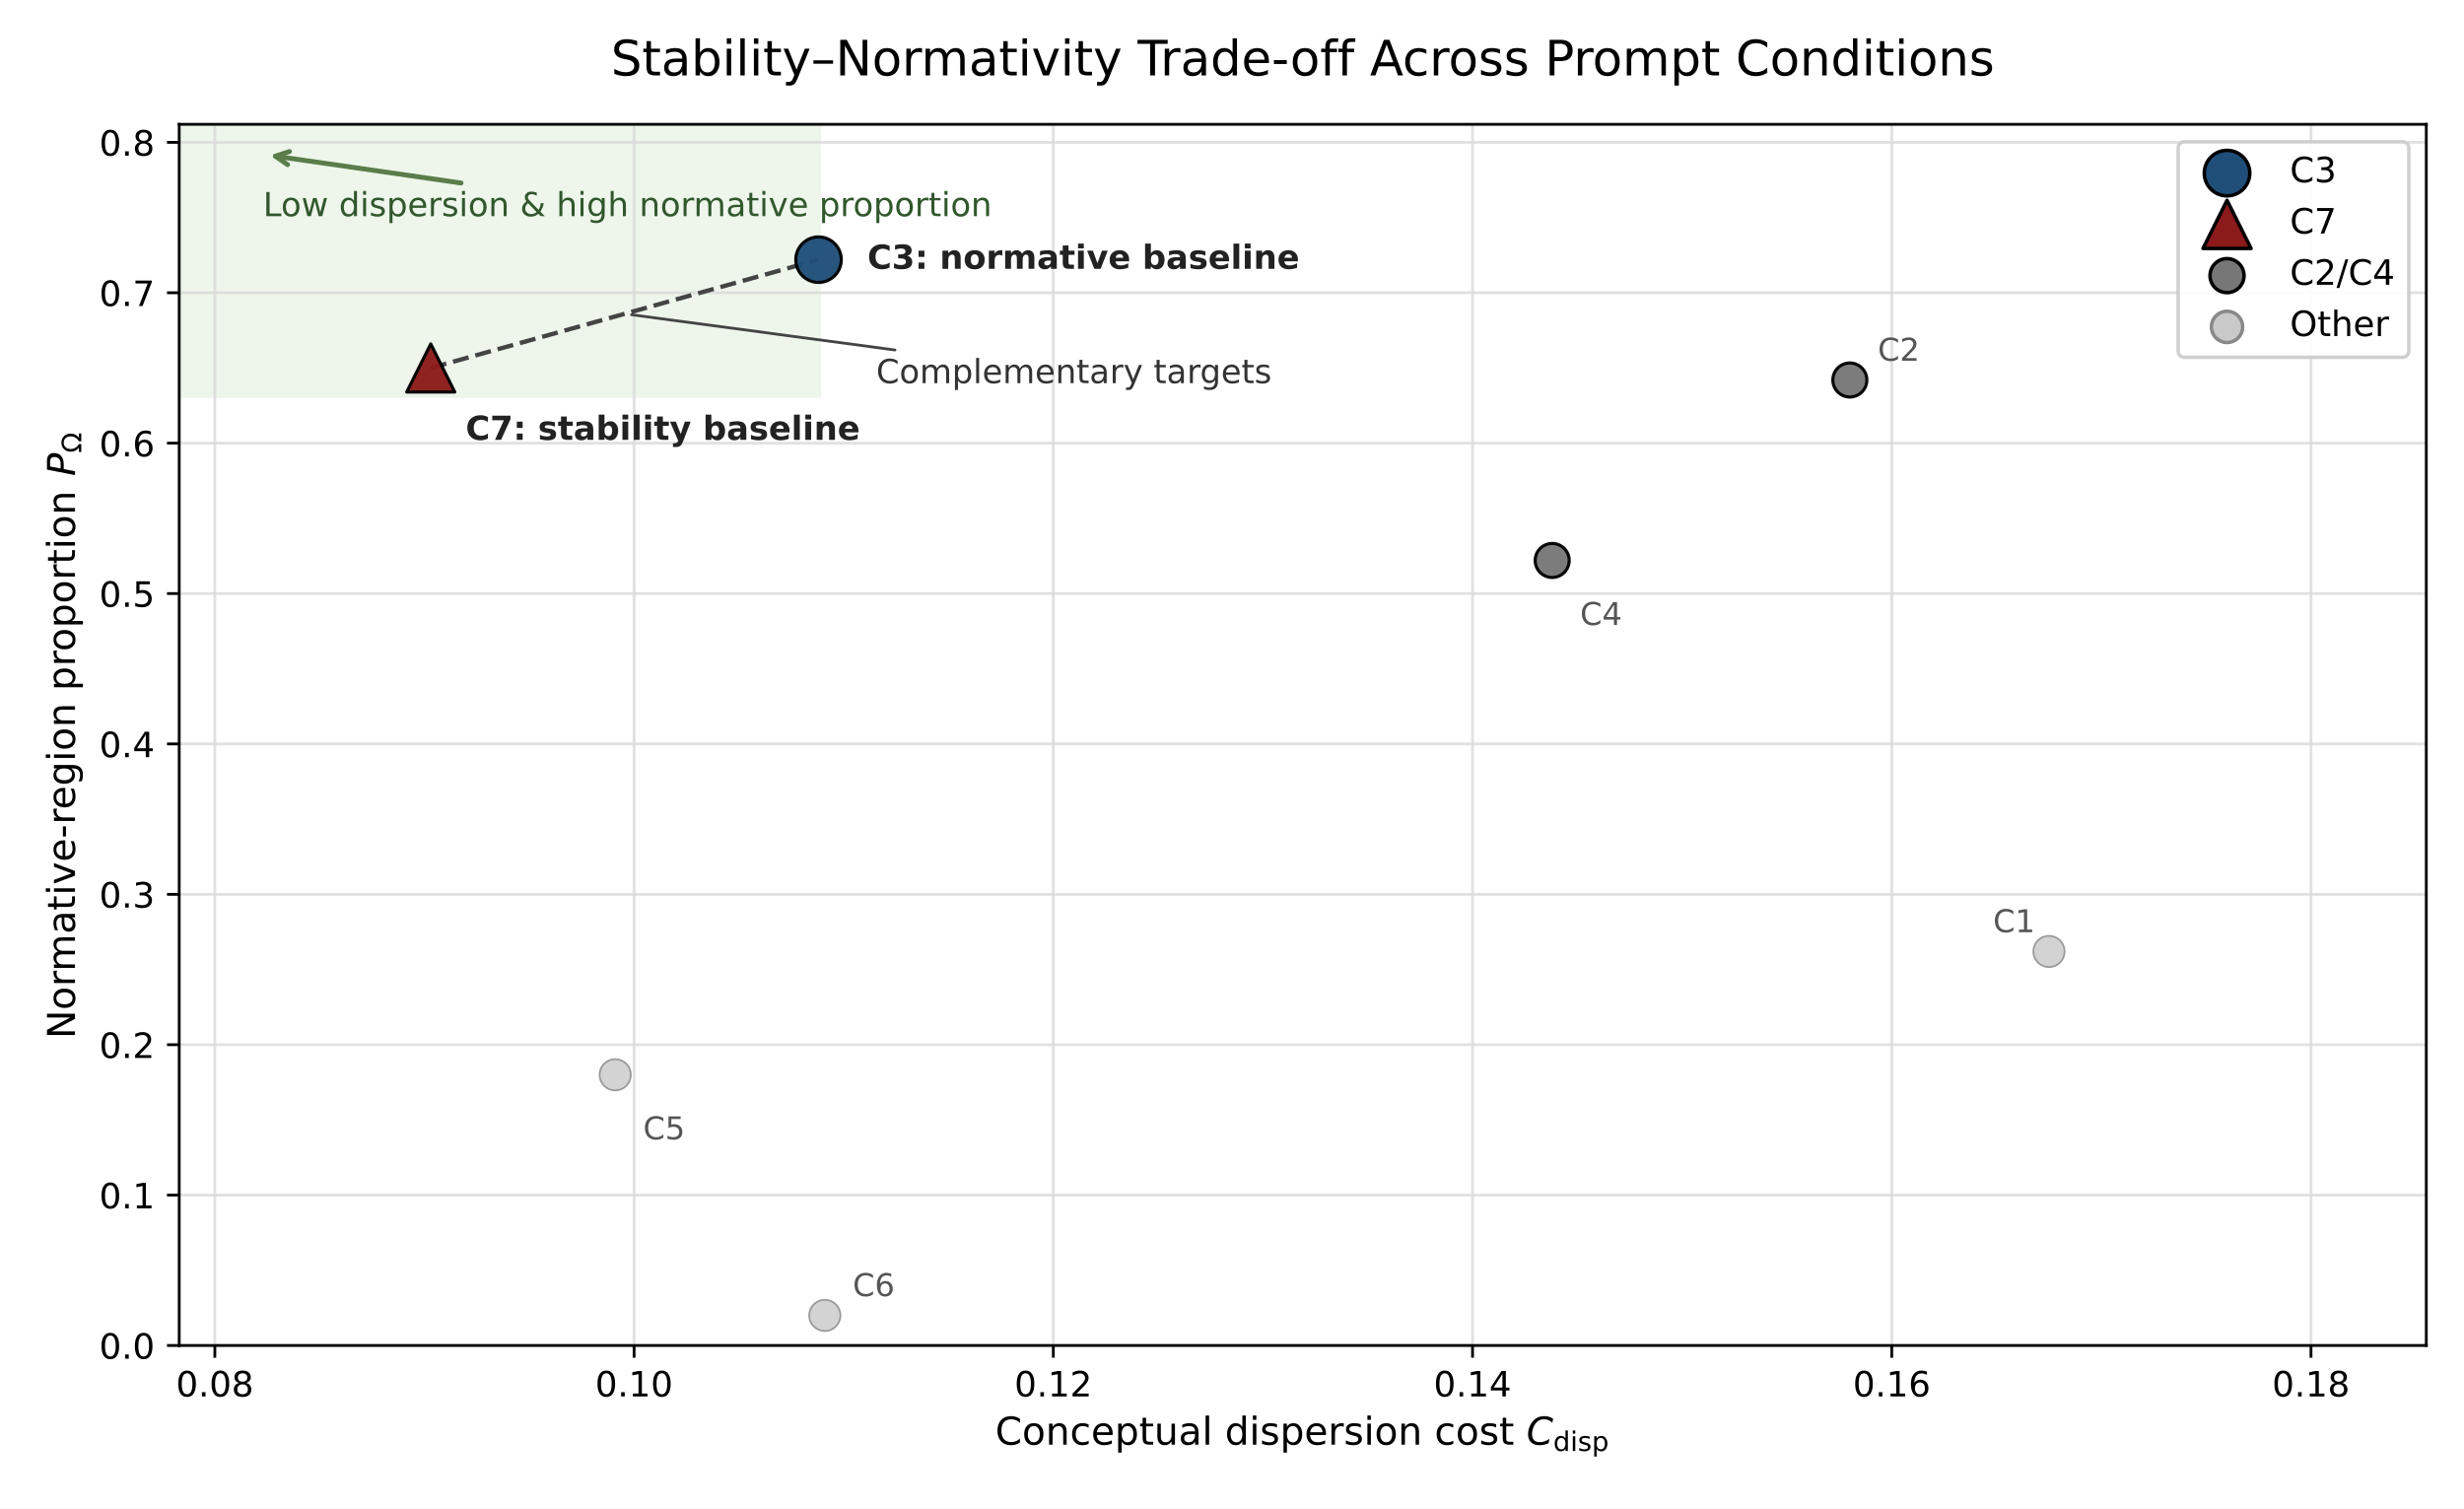
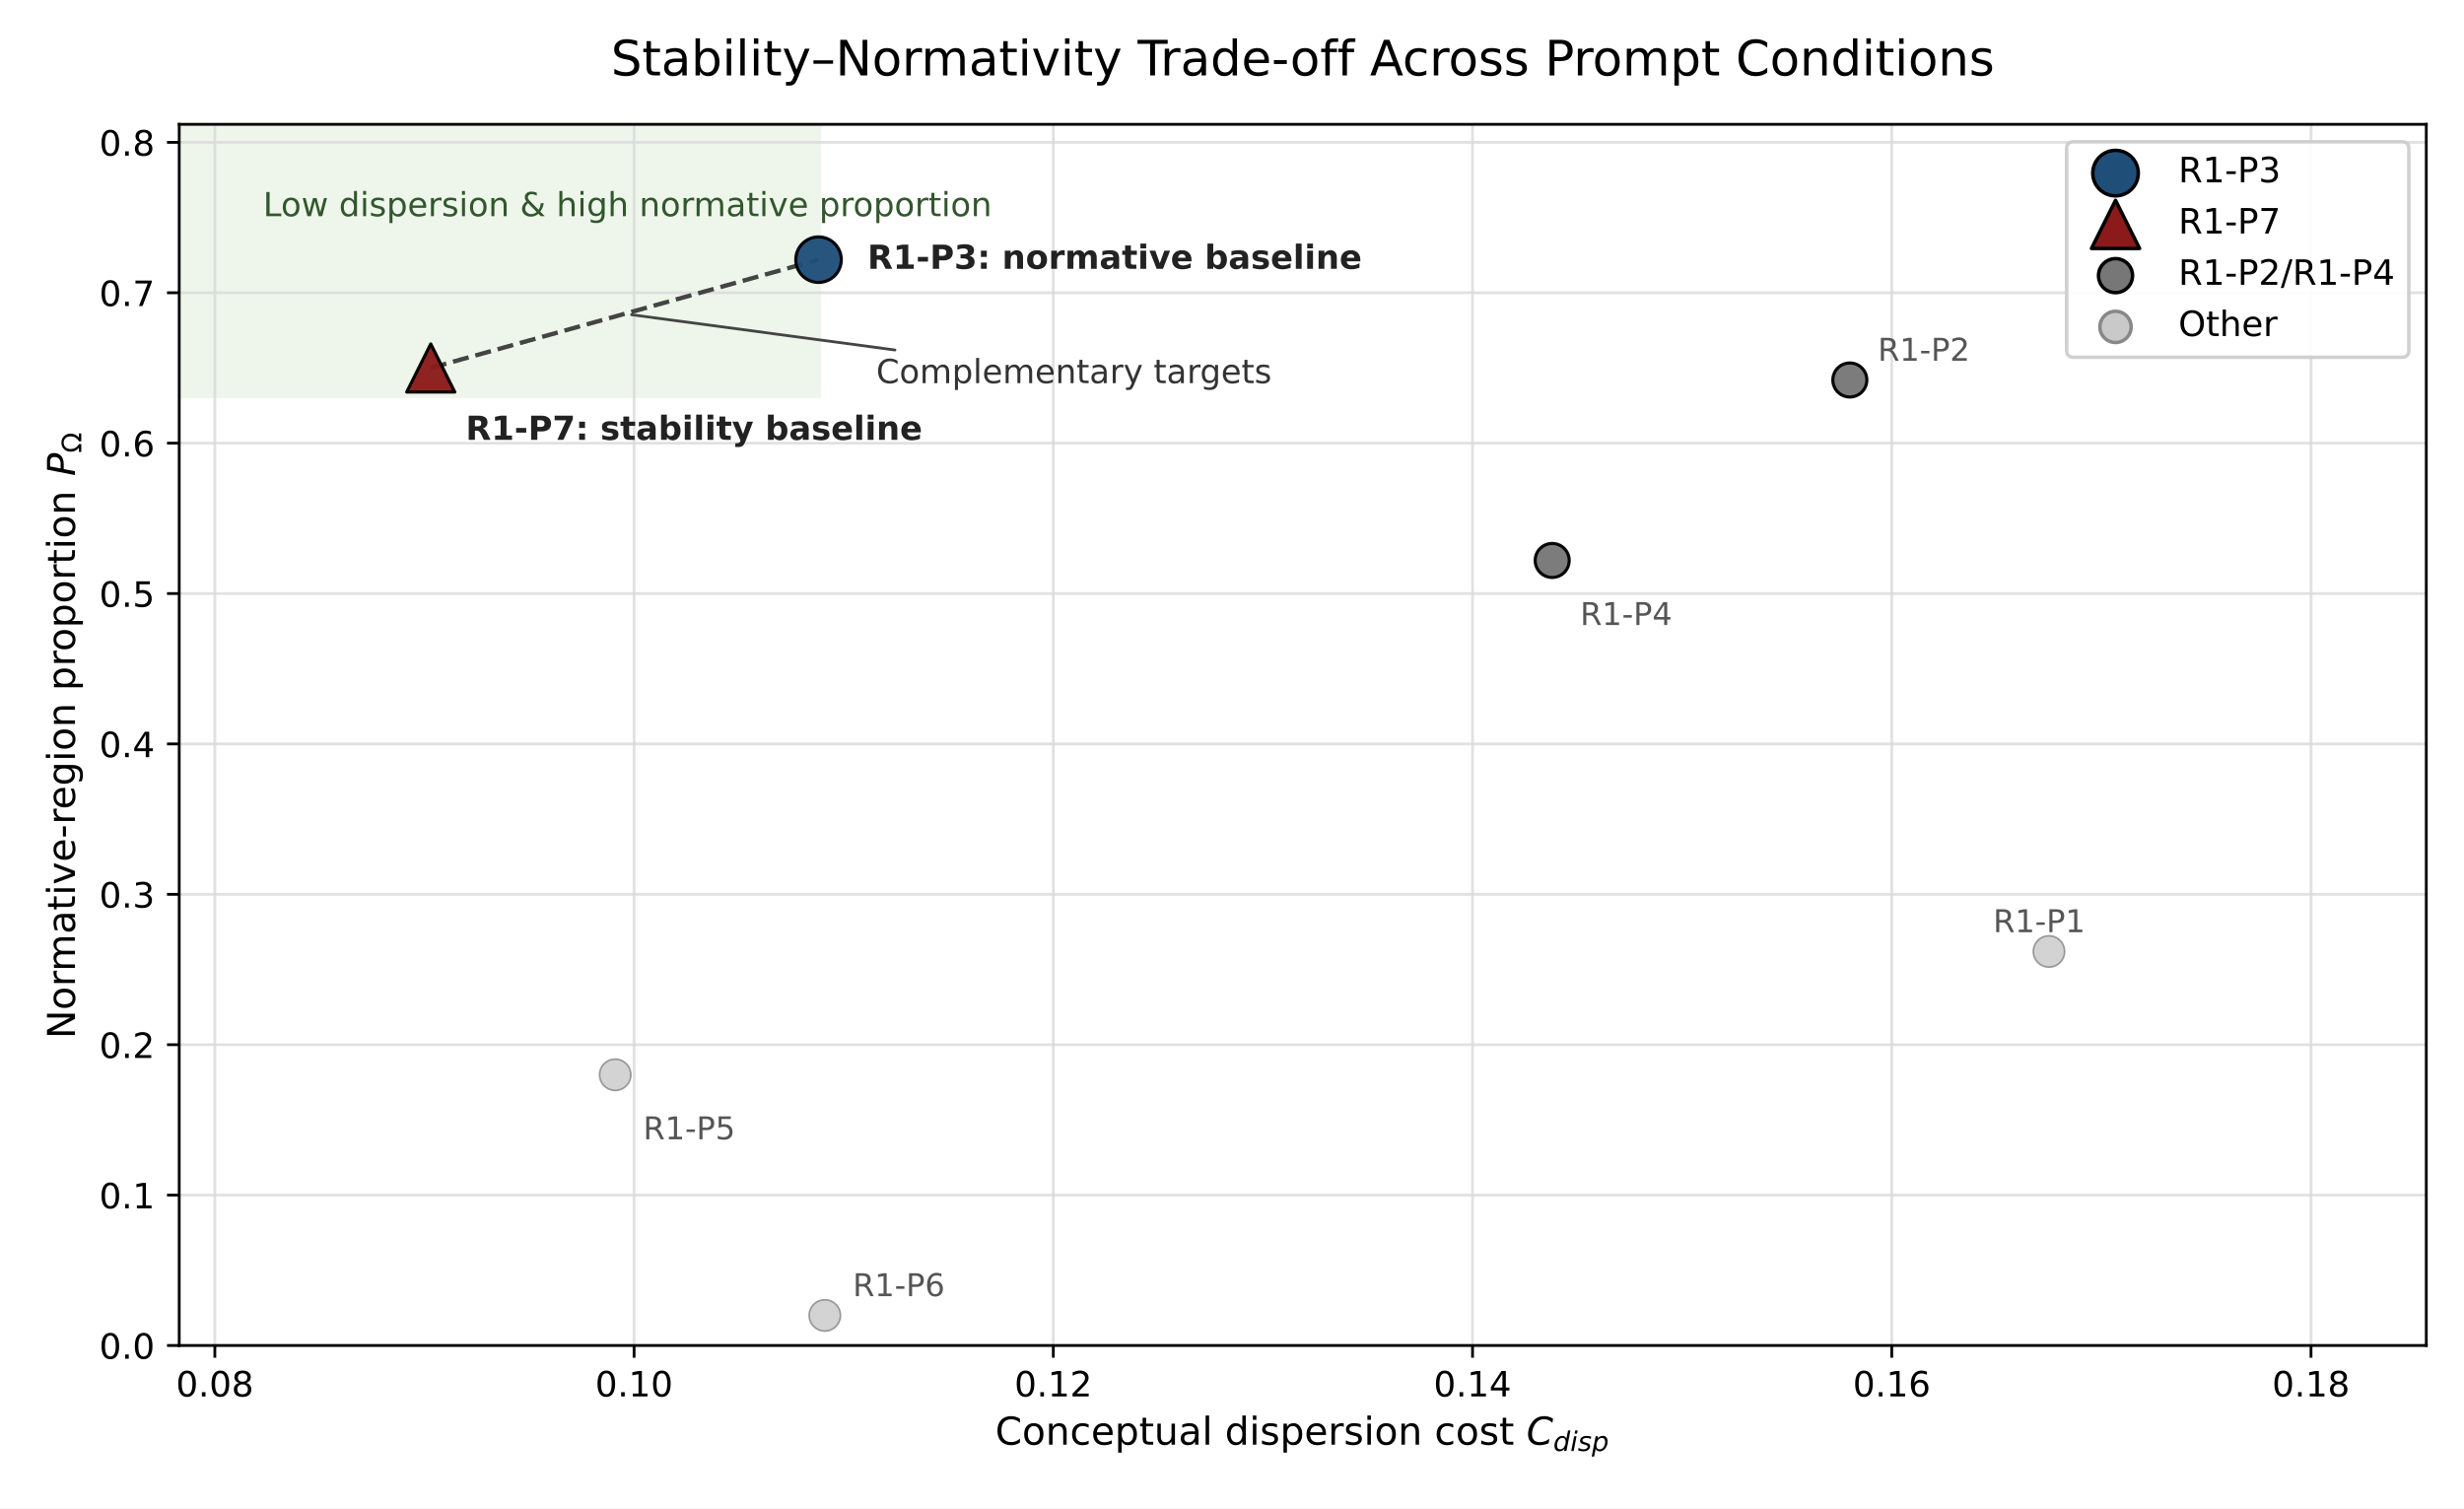
<svg xmlns="http://www.w3.org/2000/svg" xmlns:xlink="http://www.w3.org/1999/xlink" width="705.6pt" height="432pt" viewBox="0 0 705.6 432" version="1.1">
  <defs>
    <style type="text/css">*{stroke-linejoin: round; stroke-linecap: butt}</style>
  </defs>
  <g id="figure_1">
    <g id="patch_1">
      <path d="M 0 432  L 705.6 432  L 705.6 0  L 0 0  z " style="fill: #ffffff" />
    </g>
    <g id="axes_1">
      <g id="patch_2">
        <path d="M 51.32 385.288  L 694.8 385.288  L 694.8 35.6  L 51.32 35.6  z " style="fill: #ffffff" />
      </g>
      <g id="patch_3">
-         <path d="M 51.32 113.978  L 235.12 113.978  L 235.12 35.6  L 51.32 35.6  z " clip-path="url(#p9e398a0c17)" style="fill: #d9ead3; opacity: 0.45" />
+         <path d="M 51.32 113.978  L 235.12 113.978  L 235.12 35.6  L 51.32 35.6  z " clip-path="url(#p298c3a5338)" style="fill: #d9ead3; opacity: 0.45" />
      </g>
      <g id="matplotlib.axis_1">
        <g id="xtick_1">
          <g id="line2d_1">
-             <path d="M 61.524 385.288  L 61.524 35.6  " clip-path="url(#p9e398a0c17)" style="fill: none; stroke: #d9d9d9; stroke-opacity: 0.8; stroke-width: 0.8; stroke-linecap: square" />
+             <path d="M 61.524 385.288  L 61.524 35.6  " clip-path="url(#p298c3a5338)" style="fill: none; stroke: #d9d9d9; stroke-opacity: 0.8; stroke-width: 0.8; stroke-linecap: square" />
          </g>
          <g id="line2d_2">
            <defs>
-               <path id="m3cca924234" d="M 0 0  L 0 3.5  " style="stroke: #000000; stroke-width: 0.8" />
+               <path id="m2d1bf83f54" d="M 0 0  L 0 3.5  " style="stroke: #000000; stroke-width: 0.8" />
            </defs>
            <g>
-               <use xlink:href="#m3cca924234" x="61.524" y="385.288" style="stroke: #000000; stroke-width: 0.8" />
+               <use xlink:href="#m2d1bf83f54" x="61.524" y="385.288" style="stroke: #000000; stroke-width: 0.8" />
            </g>
          </g>
          <g id="text_1">
            <text style="font: 10px 'DejaVu Sans', 'Bitstream Vera Sans', 'Computer Modern Sans Serif', 'Lucida Grande', 'Verdana', 'Geneva', 'Lucid', 'Arial', 'Helvetica', 'Avant Garde', sans-serif; text-anchor: middle" x="61.524" y="399.886" transform="rotate(-0 61.52444 399.8864)">0.08</text>
          </g>
        </g>
        <g id="xtick_2">
          <g id="line2d_3">
-             <path d="M 181.577 385.288  L 181.577 35.6  " clip-path="url(#p9e398a0c17)" style="fill: none; stroke: #d9d9d9; stroke-opacity: 0.8; stroke-width: 0.8; stroke-linecap: square" />
+             <path d="M 181.577 385.288  L 181.577 35.6  " clip-path="url(#p298c3a5338)" style="fill: none; stroke: #d9d9d9; stroke-opacity: 0.8; stroke-width: 0.8; stroke-linecap: square" />
          </g>
          <g id="line2d_4">
            <g>
-               <use xlink:href="#m3cca924234" x="181.577" y="385.288" style="stroke: #000000; stroke-width: 0.8" />
+               <use xlink:href="#m2d1bf83f54" x="181.577" y="385.288" style="stroke: #000000; stroke-width: 0.8" />
            </g>
          </g>
          <g id="text_2">
            <text style="font: 10px 'DejaVu Sans', 'Bitstream Vera Sans', 'Computer Modern Sans Serif', 'Lucida Grande', 'Verdana', 'Geneva', 'Lucid', 'Arial', 'Helvetica', 'Avant Garde', sans-serif; text-anchor: middle" x="181.577" y="399.886" transform="rotate(-0 181.5767 399.8864)">0.10</text>
          </g>
        </g>
        <g id="xtick_3">
          <g id="line2d_5">
-             <path d="M 301.629 385.288  L 301.629 35.6  " clip-path="url(#p9e398a0c17)" style="fill: none; stroke: #d9d9d9; stroke-opacity: 0.8; stroke-width: 0.8; stroke-linecap: square" />
+             <path d="M 301.629 385.288  L 301.629 35.6  " clip-path="url(#p298c3a5338)" style="fill: none; stroke: #d9d9d9; stroke-opacity: 0.8; stroke-width: 0.8; stroke-linecap: square" />
          </g>
          <g id="line2d_6">
            <g>
-               <use xlink:href="#m3cca924234" x="301.629" y="385.288" style="stroke: #000000; stroke-width: 0.8" />
+               <use xlink:href="#m2d1bf83f54" x="301.629" y="385.288" style="stroke: #000000; stroke-width: 0.8" />
            </g>
          </g>
          <g id="text_3">
            <text style="font: 10px 'DejaVu Sans', 'Bitstream Vera Sans', 'Computer Modern Sans Serif', 'Lucida Grande', 'Verdana', 'Geneva', 'Lucid', 'Arial', 'Helvetica', 'Avant Garde', sans-serif; text-anchor: middle" x="301.629" y="399.886" transform="rotate(-0 301.6289 399.8864)">0.12</text>
          </g>
        </g>
        <g id="xtick_4">
          <g id="line2d_7">
-             <path d="M 421.681 385.288  L 421.681 35.6  " clip-path="url(#p9e398a0c17)" style="fill: none; stroke: #d9d9d9; stroke-opacity: 0.8; stroke-width: 0.8; stroke-linecap: square" />
+             <path d="M 421.681 385.288  L 421.681 35.6  " clip-path="url(#p298c3a5338)" style="fill: none; stroke: #d9d9d9; stroke-opacity: 0.8; stroke-width: 0.8; stroke-linecap: square" />
          </g>
          <g id="line2d_8">
            <g>
-               <use xlink:href="#m3cca924234" x="421.681" y="385.288" style="stroke: #000000; stroke-width: 0.8" />
+               <use xlink:href="#m2d1bf83f54" x="421.681" y="385.288" style="stroke: #000000; stroke-width: 0.8" />
            </g>
          </g>
          <g id="text_4">
            <text style="font: 10px 'DejaVu Sans', 'Bitstream Vera Sans', 'Computer Modern Sans Serif', 'Lucida Grande', 'Verdana', 'Geneva', 'Lucid', 'Arial', 'Helvetica', 'Avant Garde', sans-serif; text-anchor: middle" x="421.681" y="399.886" transform="rotate(-0 421.6812 399.8864)">0.14</text>
          </g>
        </g>
        <g id="xtick_5">
          <g id="line2d_9">
-             <path d="M 541.733 385.288  L 541.733 35.6  " clip-path="url(#p9e398a0c17)" style="fill: none; stroke: #d9d9d9; stroke-opacity: 0.8; stroke-width: 0.8; stroke-linecap: square" />
+             <path d="M 541.733 385.288  L 541.733 35.6  " clip-path="url(#p298c3a5338)" style="fill: none; stroke: #d9d9d9; stroke-opacity: 0.8; stroke-width: 0.8; stroke-linecap: square" />
          </g>
          <g id="line2d_10">
            <g>
-               <use xlink:href="#m3cca924234" x="541.733" y="385.288" style="stroke: #000000; stroke-width: 0.8" />
+               <use xlink:href="#m2d1bf83f54" x="541.733" y="385.288" style="stroke: #000000; stroke-width: 0.8" />
            </g>
          </g>
          <g id="text_5">
            <text style="font: 10px 'DejaVu Sans', 'Bitstream Vera Sans', 'Computer Modern Sans Serif', 'Lucida Grande', 'Verdana', 'Geneva', 'Lucid', 'Arial', 'Helvetica', 'Avant Garde', sans-serif; text-anchor: middle" x="541.733" y="399.886" transform="rotate(-0 541.7334 399.8864)">0.16</text>
          </g>
        </g>
        <g id="xtick_6">
          <g id="line2d_11">
-             <path d="M 661.786 385.288  L 661.786 35.6  " clip-path="url(#p9e398a0c17)" style="fill: none; stroke: #d9d9d9; stroke-opacity: 0.8; stroke-width: 0.8; stroke-linecap: square" />
+             <path d="M 661.786 385.288  L 661.786 35.6  " clip-path="url(#p298c3a5338)" style="fill: none; stroke: #d9d9d9; stroke-opacity: 0.8; stroke-width: 0.8; stroke-linecap: square" />
          </g>
          <g id="line2d_12">
            <g>
-               <use xlink:href="#m3cca924234" x="661.786" y="385.288" style="stroke: #000000; stroke-width: 0.8" />
+               <use xlink:href="#m2d1bf83f54" x="661.786" y="385.288" style="stroke: #000000; stroke-width: 0.8" />
            </g>
          </g>
          <g id="text_6">
            <text style="font: 10px 'DejaVu Sans', 'Bitstream Vera Sans', 'Computer Modern Sans Serif', 'Lucida Grande', 'Verdana', 'Geneva', 'Lucid', 'Arial', 'Helvetica', 'Avant Garde', sans-serif; text-anchor: middle" x="661.786" y="399.886" transform="rotate(-0 661.7856 399.8864)">0.18</text>
          </g>
        </g>
        <g id="text_7">
          <g transform="translate(285.005 414.3261)">
            <text>
              <tspan style="font: 11px 'DejaVu Sans'" x="0 7.681 14.411 21.382 27.43 34.198 41.18 45.493 52.465 59.206 62.262 65.758 72.741 75.797 81.528 88.51 95.278 99.8 105.531 108.587 115.317 122.289 125.786 131.833 138.563 144.294 148.607" y="-0.641">Conceptual dispersion cost </tspan>
              <tspan style="font: oblique 11px 'DejaVu Sans'" x="152.104" y="-0.641">C</tspan>
-               <tspan style="font: 7.7px 'DejaVu Sans'" x="159.785 164.672 166.812 170.823" y="1.164">disp</tspan>
+               <tspan style="font: oblique 7.7px 'DejaVu Sans'" x="159.785 164.672 166.812 170.823" y="1.164">disp</tspan>
            </text>
          </g>
        </g>
      </g>
      <g id="matplotlib.axis_2">
        <g id="ytick_1">
          <g id="line2d_13">
-             <path d="M 51.32 385.288  L 694.8 385.288  " clip-path="url(#p9e398a0c17)" style="fill: none; stroke: #d9d9d9; stroke-opacity: 0.8; stroke-width: 0.8; stroke-linecap: square" />
+             <path d="M 51.32 385.288  L 694.8 385.288  " clip-path="url(#p298c3a5338)" style="fill: none; stroke: #d9d9d9; stroke-opacity: 0.8; stroke-width: 0.8; stroke-linecap: square" />
          </g>
          <g id="line2d_14">
            <defs>
-               <path id="me295f7ee23" d="M 0 0  L -3.5 0  " style="stroke: #000000; stroke-width: 0.8" />
+               <path id="m2b1f5d9eaf" d="M 0 0  L -3.5 0  " style="stroke: #000000; stroke-width: 0.8" />
            </defs>
            <g>
-               <use xlink:href="#me295f7ee23" x="51.32" y="385.288" style="stroke: #000000; stroke-width: 0.8" />
+               <use xlink:href="#m2b1f5d9eaf" x="51.32" y="385.288" style="stroke: #000000; stroke-width: 0.8" />
            </g>
          </g>
          <g id="text_8">
            <text style="font: 10px 'DejaVu Sans', 'Bitstream Vera Sans', 'Computer Modern Sans Serif', 'Lucida Grande', 'Verdana', 'Geneva', 'Lucid', 'Arial', 'Helvetica', 'Avant Garde', sans-serif; text-anchor: end" x="44.32" y="389.087" transform="rotate(-0 44.32 389.0872)">0.0</text>
          </g>
        </g>
        <g id="ytick_2">
          <g id="line2d_15">
-             <path d="M 51.32 342.223  L 694.8 342.223  " clip-path="url(#p9e398a0c17)" style="fill: none; stroke: #d9d9d9; stroke-opacity: 0.8; stroke-width: 0.8; stroke-linecap: square" />
+             <path d="M 51.32 342.223  L 694.8 342.223  " clip-path="url(#p298c3a5338)" style="fill: none; stroke: #d9d9d9; stroke-opacity: 0.8; stroke-width: 0.8; stroke-linecap: square" />
          </g>
          <g id="line2d_16">
            <g>
-               <use xlink:href="#me295f7ee23" x="51.32" y="342.223" style="stroke: #000000; stroke-width: 0.8" />
+               <use xlink:href="#m2b1f5d9eaf" x="51.32" y="342.223" style="stroke: #000000; stroke-width: 0.8" />
            </g>
          </g>
          <g id="text_9">
            <text style="font: 10px 'DejaVu Sans', 'Bitstream Vera Sans', 'Computer Modern Sans Serif', 'Lucida Grande', 'Verdana', 'Geneva', 'Lucid', 'Arial', 'Helvetica', 'Avant Garde', sans-serif; text-anchor: end" x="44.32" y="346.022" transform="rotate(-0 44.32 346.0222)">0.1</text>
          </g>
        </g>
        <g id="ytick_3">
          <g id="line2d_17">
-             <path d="M 51.32 299.158  L 694.8 299.158  " clip-path="url(#p9e398a0c17)" style="fill: none; stroke: #d9d9d9; stroke-opacity: 0.8; stroke-width: 0.8; stroke-linecap: square" />
+             <path d="M 51.32 299.158  L 694.8 299.158  " clip-path="url(#p298c3a5338)" style="fill: none; stroke: #d9d9d9; stroke-opacity: 0.8; stroke-width: 0.8; stroke-linecap: square" />
          </g>
          <g id="line2d_18">
            <g>
-               <use xlink:href="#me295f7ee23" x="51.32" y="299.158" style="stroke: #000000; stroke-width: 0.8" />
+               <use xlink:href="#m2b1f5d9eaf" x="51.32" y="299.158" style="stroke: #000000; stroke-width: 0.8" />
            </g>
          </g>
          <g id="text_10">
            <text style="font: 10px 'DejaVu Sans', 'Bitstream Vera Sans', 'Computer Modern Sans Serif', 'Lucida Grande', 'Verdana', 'Geneva', 'Lucid', 'Arial', 'Helvetica', 'Avant Garde', sans-serif; text-anchor: end" x="44.32" y="302.957" transform="rotate(-0 44.32 302.9572)">0.2</text>
          </g>
        </g>
        <g id="ytick_4">
          <g id="line2d_19">
-             <path d="M 51.32 256.093  L 694.8 256.093  " clip-path="url(#p9e398a0c17)" style="fill: none; stroke: #d9d9d9; stroke-opacity: 0.8; stroke-width: 0.8; stroke-linecap: square" />
+             <path d="M 51.32 256.093  L 694.8 256.093  " clip-path="url(#p298c3a5338)" style="fill: none; stroke: #d9d9d9; stroke-opacity: 0.8; stroke-width: 0.8; stroke-linecap: square" />
          </g>
          <g id="line2d_20">
            <g>
-               <use xlink:href="#me295f7ee23" x="51.32" y="256.093" style="stroke: #000000; stroke-width: 0.8" />
+               <use xlink:href="#m2b1f5d9eaf" x="51.32" y="256.093" style="stroke: #000000; stroke-width: 0.8" />
            </g>
          </g>
          <g id="text_11">
            <text style="font: 10px 'DejaVu Sans', 'Bitstream Vera Sans', 'Computer Modern Sans Serif', 'Lucida Grande', 'Verdana', 'Geneva', 'Lucid', 'Arial', 'Helvetica', 'Avant Garde', sans-serif; text-anchor: end" x="44.32" y="259.892" transform="rotate(-0 44.32 259.8921)">0.3</text>
          </g>
        </g>
        <g id="ytick_5">
          <g id="line2d_21">
-             <path d="M 51.32 213.028  L 694.8 213.028  " clip-path="url(#p9e398a0c17)" style="fill: none; stroke: #d9d9d9; stroke-opacity: 0.8; stroke-width: 0.8; stroke-linecap: square" />
+             <path d="M 51.32 213.028  L 694.8 213.028  " clip-path="url(#p298c3a5338)" style="fill: none; stroke: #d9d9d9; stroke-opacity: 0.8; stroke-width: 0.8; stroke-linecap: square" />
          </g>
          <g id="line2d_22">
            <g>
-               <use xlink:href="#me295f7ee23" x="51.32" y="213.028" style="stroke: #000000; stroke-width: 0.8" />
+               <use xlink:href="#m2b1f5d9eaf" x="51.32" y="213.028" style="stroke: #000000; stroke-width: 0.8" />
            </g>
          </g>
          <g id="text_12">
            <text style="font: 10px 'DejaVu Sans', 'Bitstream Vera Sans', 'Computer Modern Sans Serif', 'Lucida Grande', 'Verdana', 'Geneva', 'Lucid', 'Arial', 'Helvetica', 'Avant Garde', sans-serif; text-anchor: end" x="44.32" y="216.827" transform="rotate(-0 44.32 216.8271)">0.4</text>
          </g>
        </g>
        <g id="ytick_6">
          <g id="line2d_23">
-             <path d="M 51.32 169.963  L 694.8 169.963  " clip-path="url(#p9e398a0c17)" style="fill: none; stroke: #d9d9d9; stroke-opacity: 0.8; stroke-width: 0.8; stroke-linecap: square" />
+             <path d="M 51.32 169.963  L 694.8 169.963  " clip-path="url(#p298c3a5338)" style="fill: none; stroke: #d9d9d9; stroke-opacity: 0.8; stroke-width: 0.8; stroke-linecap: square" />
          </g>
          <g id="line2d_24">
            <g>
-               <use xlink:href="#me295f7ee23" x="51.32" y="169.963" style="stroke: #000000; stroke-width: 0.8" />
+               <use xlink:href="#m2b1f5d9eaf" x="51.32" y="169.963" style="stroke: #000000; stroke-width: 0.8" />
            </g>
          </g>
          <g id="text_13">
            <text style="font: 10px 'DejaVu Sans', 'Bitstream Vera Sans', 'Computer Modern Sans Serif', 'Lucida Grande', 'Verdana', 'Geneva', 'Lucid', 'Arial', 'Helvetica', 'Avant Garde', sans-serif; text-anchor: end" x="44.32" y="173.762" transform="rotate(-0 44.32 173.7621)">0.5</text>
          </g>
        </g>
        <g id="ytick_7">
          <g id="line2d_25">
-             <path d="M 51.32 126.898  L 694.8 126.898  " clip-path="url(#p9e398a0c17)" style="fill: none; stroke: #d9d9d9; stroke-opacity: 0.8; stroke-width: 0.8; stroke-linecap: square" />
+             <path d="M 51.32 126.898  L 694.8 126.898  " clip-path="url(#p298c3a5338)" style="fill: none; stroke: #d9d9d9; stroke-opacity: 0.8; stroke-width: 0.8; stroke-linecap: square" />
          </g>
          <g id="line2d_26">
            <g>
-               <use xlink:href="#me295f7ee23" x="51.32" y="126.898" style="stroke: #000000; stroke-width: 0.8" />
+               <use xlink:href="#m2b1f5d9eaf" x="51.32" y="126.898" style="stroke: #000000; stroke-width: 0.8" />
            </g>
          </g>
          <g id="text_14">
            <text style="font: 10px 'DejaVu Sans', 'Bitstream Vera Sans', 'Computer Modern Sans Serif', 'Lucida Grande', 'Verdana', 'Geneva', 'Lucid', 'Arial', 'Helvetica', 'Avant Garde', sans-serif; text-anchor: end" x="44.32" y="130.697" transform="rotate(-0 44.32 130.6971)">0.6</text>
          </g>
        </g>
        <g id="ytick_8">
          <g id="line2d_27">
-             <path d="M 51.32 83.833  L 694.8 83.833  " clip-path="url(#p9e398a0c17)" style="fill: none; stroke: #d9d9d9; stroke-opacity: 0.8; stroke-width: 0.8; stroke-linecap: square" />
+             <path d="M 51.32 83.833  L 694.8 83.833  " clip-path="url(#p298c3a5338)" style="fill: none; stroke: #d9d9d9; stroke-opacity: 0.8; stroke-width: 0.8; stroke-linecap: square" />
          </g>
          <g id="line2d_28">
            <g>
-               <use xlink:href="#me295f7ee23" x="51.32" y="83.833" style="stroke: #000000; stroke-width: 0.8" />
+               <use xlink:href="#m2b1f5d9eaf" x="51.32" y="83.833" style="stroke: #000000; stroke-width: 0.8" />
            </g>
          </g>
          <g id="text_15">
            <text style="font: 10px 'DejaVu Sans', 'Bitstream Vera Sans', 'Computer Modern Sans Serif', 'Lucida Grande', 'Verdana', 'Geneva', 'Lucid', 'Arial', 'Helvetica', 'Avant Garde', sans-serif; text-anchor: end" x="44.32" y="87.632" transform="rotate(-0 44.32 87.63205)">0.7</text>
          </g>
        </g>
        <g id="ytick_9">
          <g id="line2d_29">
-             <path d="M 51.32 40.768  L 694.8 40.768  " clip-path="url(#p9e398a0c17)" style="fill: none; stroke: #d9d9d9; stroke-opacity: 0.8; stroke-width: 0.8; stroke-linecap: square" />
+             <path d="M 51.32 40.768  L 694.8 40.768  " clip-path="url(#p298c3a5338)" style="fill: none; stroke: #d9d9d9; stroke-opacity: 0.8; stroke-width: 0.8; stroke-linecap: square" />
          </g>
          <g id="line2d_30">
            <g>
-               <use xlink:href="#me295f7ee23" x="51.32" y="40.768" style="stroke: #000000; stroke-width: 0.8" />
+               <use xlink:href="#m2b1f5d9eaf" x="51.32" y="40.768" style="stroke: #000000; stroke-width: 0.8" />
            </g>
          </g>
          <g id="text_16">
            <text style="font: 10px 'DejaVu Sans', 'Bitstream Vera Sans', 'Computer Modern Sans Serif', 'Lucida Grande', 'Verdana', 'Geneva', 'Lucid', 'Arial', 'Helvetica', 'Avant Garde', sans-serif; text-anchor: end" x="44.32" y="44.567" transform="rotate(-0 44.32 44.56702)">0.8</text>
          </g>
        </g>
        <g id="text_17">
          <g transform="translate(22.10687 297.454) rotate(-90)">
            <text>
              <tspan style="font: 11px 'DejaVu Sans'" x="0 8.229 14.958 19.481 30.196 36.937 41.25 44.306 50.816 57.583 61.553 66.075 72.843 79.825 82.881 89.611 96.583 100.08 107.062 111.584 118.314 125.297 132.027 136.549 140.862 143.918 150.648 157.62" y="-0.641">Normative-region proportion </tspan>
              <tspan style="font: oblique 11px 'DejaVu Sans'" x="161.117" y="-0.641">P</tspan>
              <tspan style="font: 7.7px 'DejaVu Sans'" x="167.75" y="1.164">Ω</tspan>
            </text>
          </g>
        </g>
      </g>
      <g id="PathCollection_1" />
      <g id="PathCollection_2" />
      <g id="PathCollection_3" />
      <g id="PathCollection_4" />
      <g id="line2d_31">
-         <path d="M 123.351 105.365  L 234.4 74.359  " clip-path="url(#p9e398a0c17)" style="fill: none; stroke-dasharray: 4.625,2; stroke-dashoffset: 0; stroke: #444444; stroke-width: 1.25" />
+         <path d="M 123.351 105.365  L 234.4 74.359  " clip-path="url(#p298c3a5338)" style="fill: none; stroke-dasharray: 4.625,2; stroke-dashoffset: 0; stroke: #444444; stroke-width: 1.25" />
      </g>
      <g id="patch_4">
        <path d="M 51.32 385.288  L 51.32 35.6  " style="fill: none; stroke: #000000; stroke-width: 0.8; stroke-linejoin: miter; stroke-linecap: square" />
      </g>
      <g id="patch_5">
        <path d="M 694.8 385.288  L 694.8 35.6  " style="fill: none; stroke: #000000; stroke-width: 0.8; stroke-linejoin: miter; stroke-linecap: square" />
      </g>
      <g id="patch_6">
        <path d="M 51.32 385.288  L 694.8 385.288  " style="fill: none; stroke: #000000; stroke-width: 0.8; stroke-linejoin: miter; stroke-linecap: square" />
      </g>
      <g id="patch_7">
        <path d="M 51.32 35.6  L 694.8 35.6  " style="fill: none; stroke: #000000; stroke-width: 0.8; stroke-linejoin: miter; stroke-linecap: square" />
      </g>
-       <g id="patch_8">
-         <path d="M 132.027 52.402  Q 104.67 48.451 78.862 44.723  " style="fill: none; stroke: #5a7d49; stroke-width: 1.4; stroke-linecap: round" />
-         <path d="M 82.352 47.147  L 78.862 44.723  L 82.895 43.386  " style="fill: none; stroke: #5a7d49; stroke-width: 1.4; stroke-linecap: round" />
-       </g>
      <g id="text_18">
        <text style="fill: #31572c; font: 9.5px 'DejaVu Sans', 'Bitstream Vera Sans', 'Computer Modern Sans Serif', 'Lucida Grande', 'Verdana', 'Geneva', 'Lucid', 'Arial', 'Helvetica', 'Avant Garde', sans-serif; text-anchor: start" x="75.33" y="61.907" transform="rotate(-0 75.33045 61.90717)">Low dispersion &amp; high normative proportion</text>
      </g>
      <g id="PathCollection_5">
        <defs>
-           <path id="mec8f568199" d="M 0 4.472  C 1.186 4.472 2.324 4.001 3.162 3.162  C 4.001 2.324 4.472 1.186 4.472 0  C 4.472 -1.186 4.001 -2.324 3.162 -3.162  C 2.324 -4.001 1.186 -4.472 0 -4.472  C -1.186 -4.472 -2.324 -4.001 -3.162 -3.162  C -4.001 -2.324 -4.472 -1.186 -4.472 0  C -4.472 1.186 -4.001 2.324 -3.162 3.162  C -2.324 4.001 -1.186 4.472 0 4.472  z " style="stroke: #888888; stroke-opacity: 0.82; stroke-width: 0.5" />
+           <path id="mff3ba9dcb0" d="M 0 4.472  C 1.186 4.472 2.324 4.001 3.162 3.162  C 4.001 2.324 4.472 1.186 4.472 0  C 4.472 -1.186 4.001 -2.324 3.162 -3.162  C 2.324 -4.001 1.186 -4.472 0 -4.472  C -1.186 -4.472 -2.324 -4.001 -3.162 -3.162  C -4.001 -2.324 -4.472 -1.186 -4.472 0  C -4.472 1.186 -4.001 2.324 -3.162 3.162  C -2.324 4.001 -1.186 4.472 0 4.472  z " style="stroke: #888888; stroke-opacity: 0.82; stroke-width: 0.5" />
        </defs>
-         <g clip-path="url(#p9e398a0c17)">
-           <use xlink:href="#mec8f568199" x="586.753" y="272.458" style="fill: #c9c9c9; fill-opacity: 0.82; stroke: #888888; stroke-opacity: 0.82; stroke-width: 0.5" />
+         <g clip-path="url(#p298c3a5338)">
+           <use xlink:href="#mff3ba9dcb0" x="586.753" y="272.458" style="fill: #c9c9c9; fill-opacity: 0.82; stroke: #888888; stroke-opacity: 0.82; stroke-width: 0.5" />
        </g>
      </g>
      <g id="PathCollection_6">
        <defs>
-           <path id="m96f08f3af3" d="M 0 4.873  C 1.292 4.873 2.532 4.36 3.446 3.446  C 4.36 2.532 4.873 1.292 4.873 0  C 4.873 -1.292 4.36 -2.532 3.446 -3.446  C 2.532 -4.36 1.292 -4.873 0 -4.873  C -1.292 -4.873 -2.532 -4.36 -3.446 -3.446  C -4.36 -2.532 -4.873 -1.292 -4.873 0  C -4.873 1.292 -4.36 2.532 -3.446 3.446  C -2.532 4.36 -1.292 4.873 0 4.873  z " style="stroke: #000000; stroke-opacity: 0.96; stroke-width: 0.9" />
+           <path id="m055614c98b" d="M 0 4.873  C 1.292 4.873 2.532 4.36 3.446 3.446  C 4.36 2.532 4.873 1.292 4.873 0  C 4.873 -1.292 4.36 -2.532 3.446 -3.446  C 2.532 -4.36 1.292 -4.873 0 -4.873  C -1.292 -4.873 -2.532 -4.36 -3.446 -3.446  C -4.36 -2.532 -4.873 -1.292 -4.873 0  C -4.873 1.292 -4.36 2.532 -3.446 3.446  C -2.532 4.36 -1.292 4.873 0 4.873  z " style="stroke: #000000; stroke-opacity: 0.96; stroke-width: 0.9" />
        </defs>
-         <g clip-path="url(#p9e398a0c17)">
-           <use xlink:href="#m96f08f3af3" x="529.728" y="108.811" style="fill: #777777; fill-opacity: 0.96; stroke: #000000; stroke-opacity: 0.96; stroke-width: 0.9" />
+         <g clip-path="url(#p298c3a5338)">
+           <use xlink:href="#m055614c98b" x="529.728" y="108.811" style="fill: #777777; fill-opacity: 0.96; stroke: #000000; stroke-opacity: 0.96; stroke-width: 0.9" />
        </g>
      </g>
      <g id="PathCollection_7">
        <defs>
-           <path id="m34b876e5f7" d="M 0 6.519  C 1.729 6.519 3.387 5.832 4.61 4.61  C 5.832 3.387 6.519 1.729 6.519 0  C 6.519 -1.729 5.832 -3.387 4.61 -4.61  C 3.387 -5.832 1.729 -6.519 0 -6.519  C -1.729 -6.519 -3.387 -5.832 -4.61 -4.61  C -5.832 -3.387 -6.519 -1.729 -6.519 0  C -6.519 1.729 -5.832 3.387 -4.61 4.61  C -3.387 5.832 -1.729 6.519 0 6.519  z " style="stroke: #000000; stroke-opacity: 0.96; stroke-width: 0.9" />
+           <path id="mf555a9c1cf" d="M 0 6.519  C 1.729 6.519 3.387 5.832 4.61 4.61  C 5.832 3.387 6.519 1.729 6.519 0  C 6.519 -1.729 5.832 -3.387 4.61 -4.61  C 3.387 -5.832 1.729 -6.519 0 -6.519  C -1.729 -6.519 -3.387 -5.832 -4.61 -4.61  C -5.832 -3.387 -6.519 -1.729 -6.519 0  C -6.519 1.729 -5.832 3.387 -4.61 4.61  C -3.387 5.832 -1.729 6.519 0 6.519  z " style="stroke: #000000; stroke-opacity: 0.96; stroke-width: 0.9" />
        </defs>
-         <g clip-path="url(#p9e398a0c17)">
-           <use xlink:href="#m34b876e5f7" x="234.4" y="74.359" style="fill: #1f4e79; fill-opacity: 0.96; stroke: #000000; stroke-opacity: 0.96; stroke-width: 0.9" />
+         <g clip-path="url(#p298c3a5338)">
+           <use xlink:href="#mf555a9c1cf" x="234.4" y="74.359" style="fill: #1f4e79; fill-opacity: 0.96; stroke: #000000; stroke-opacity: 0.96; stroke-width: 0.9" />
        </g>
      </g>
      <g id="PathCollection_8">
-         <g clip-path="url(#p9e398a0c17)">
-           <use xlink:href="#m96f08f3af3" x="444.491" y="160.489" style="fill: #777777; fill-opacity: 0.96; stroke: #000000; stroke-opacity: 0.96; stroke-width: 0.9" />
+         <g clip-path="url(#p298c3a5338)">
+           <use xlink:href="#m055614c98b" x="444.491" y="160.489" style="fill: #777777; fill-opacity: 0.96; stroke: #000000; stroke-opacity: 0.96; stroke-width: 0.9" />
        </g>
      </g>
      <g id="PathCollection_9">
-         <g clip-path="url(#p9e398a0c17)">
-           <use xlink:href="#mec8f568199" x="176.174" y="307.771" style="fill: #c9c9c9; fill-opacity: 0.82; stroke: #888888; stroke-opacity: 0.82; stroke-width: 0.5" />
+         <g clip-path="url(#p298c3a5338)">
+           <use xlink:href="#mff3ba9dcb0" x="176.174" y="307.771" style="fill: #c9c9c9; fill-opacity: 0.82; stroke: #888888; stroke-opacity: 0.82; stroke-width: 0.5" />
        </g>
      </g>
      <g id="PathCollection_10">
-         <g clip-path="url(#p9e398a0c17)">
-           <use xlink:href="#mec8f568199" x="236.2" y="376.675" style="fill: #c9c9c9; fill-opacity: 0.82; stroke: #888888; stroke-opacity: 0.82; stroke-width: 0.5" />
+         <g clip-path="url(#p298c3a5338)">
+           <use xlink:href="#mff3ba9dcb0" x="236.2" y="376.675" style="fill: #c9c9c9; fill-opacity: 0.82; stroke: #888888; stroke-opacity: 0.82; stroke-width: 0.5" />
        </g>
      </g>
      <g id="PathCollection_11">
        <defs>
-           <path id="mbce5623d86" d="M 0 -6.892  L -6.892 6.892  L 6.892 6.892  z " style="stroke: #000000; stroke-opacity: 0.96; stroke-width: 0.9" />
+           <path id="m55da7b8edc" d="M 0 -6.892  L -6.892 6.892  L 6.892 6.892  z " style="stroke: #000000; stroke-opacity: 0.96; stroke-width: 0.9" />
        </defs>
-         <g clip-path="url(#p9e398a0c17)">
-           <use xlink:href="#mbce5623d86" x="123.351" y="105.365" style="fill: #8b1a1a; fill-opacity: 0.96; stroke: #000000; stroke-opacity: 0.96; stroke-width: 0.9" />
-         </g>
-       </g>
-       <g id="patch_9">
+         <g clip-path="url(#p298c3a5338)">
+           <use xlink:href="#m55da7b8edc" x="123.351" y="105.365" style="fill: #8b1a1a; fill-opacity: 0.96; stroke: #000000; stroke-opacity: 0.96; stroke-width: 0.9" />
+         </g>
+       </g>
+       <g id="patch_8">
        <path d="M 256.283 100.226  Q 218.569 95.176 180.855 90.127  " style="fill: none; stroke: #444444; stroke-width: 0.8; stroke-linecap: round" />
      </g>
      <g id="text_19">
        <text style="fill: #333333; font: 9.5px 'DejaVu Sans', 'Bitstream Vera Sans', 'Computer Modern Sans Serif', 'Lucida Grande', 'Verdana', 'Geneva', 'Lucid', 'Arial', 'Helvetica', 'Avant Garde', sans-serif; text-anchor: start" x="250.907" y="109.709" transform="rotate(-0 250.9068 109.7093)">Complementary targets</text>
      </g>
      <g id="text_20">
        <text style="font: 14px 'DejaVu Sans', 'Bitstream Vera Sans', 'Computer Modern Sans Serif', 'Lucida Grande', 'Verdana', 'Geneva', 'Lucid', 'Arial', 'Helvetica', 'Avant Garde', sans-serif; text-anchor: middle" x="373.06" y="21.6" transform="rotate(-0 373.06 21.6)">Stability–Normativity Trade-off Across Prompt Conditions</text>
      </g>
      <g id="text_21">
-         <text style="fill: #555555; font: 9px 'DejaVu Sans', 'Bitstream Vera Sans', 'Computer Modern Sans Serif', 'Lucida Grande', 'Verdana', 'Geneva', 'Lucid', 'Arial', 'Helvetica', 'Avant Garde', sans-serif; text-anchor: start" x="570.753" y="266.941" transform="rotate(-0 570.753 266.9411)">C1</text>
+         <text style="fill: #555555; font: 9px 'DejaVu Sans', 'Bitstream Vera Sans', 'Computer Modern Sans Serif', 'Lucida Grande', 'Verdana', 'Geneva', 'Lucid', 'Arial', 'Helvetica', 'Avant Garde', sans-serif; text-anchor: start" x="570.753" y="266.941" transform="rotate(-0 570.753 266.9411)">R1-P1</text>
      </g>
      <g id="text_22">
-         <text style="fill: #555555; font: 9px 'DejaVu Sans', 'Bitstream Vera Sans', 'Computer Modern Sans Serif', 'Lucida Grande', 'Verdana', 'Geneva', 'Lucid', 'Arial', 'Helvetica', 'Avant Garde', sans-serif; text-anchor: start" x="537.728" y="103.294" transform="rotate(-0 537.7282 103.294)">C2</text>
+         <text style="fill: #555555; font: 9px 'DejaVu Sans', 'Bitstream Vera Sans', 'Computer Modern Sans Serif', 'Lucida Grande', 'Verdana', 'Geneva', 'Lucid', 'Arial', 'Helvetica', 'Avant Garde', sans-serif; text-anchor: start" x="537.728" y="103.294" transform="rotate(-0 537.7282 103.294)">R1-P2</text>
      </g>
      <g id="text_23">
-         <text style="fill: #222222; font: 700 9.5px 'DejaVu Sans', 'Bitstream Vera Sans', 'Computer Modern Sans Serif', 'Lucida Grande', 'Verdana', 'Geneva', 'Lucid', 'Arial', 'Helvetica', 'Avant Garde', sans-serif; text-anchor: start" x="248.4" y="76.98" transform="rotate(-0 248.3997 76.97993)">C3: normative baseline</text>
+         <text style="fill: #222222; font: 700 9.5px 'DejaVu Sans', 'Bitstream Vera Sans', 'Computer Modern Sans Serif', 'Lucida Grande', 'Verdana', 'Geneva', 'Lucid', 'Arial', 'Helvetica', 'Avant Garde', sans-serif; text-anchor: start" x="248.4" y="76.98" transform="rotate(-0 248.3997 76.97993)">R1-P3: normative baseline</text>
      </g>
      <g id="text_24">
-         <text style="fill: #555555; font: 9px 'DejaVu Sans', 'Bitstream Vera Sans', 'Computer Modern Sans Serif', 'Lucida Grande', 'Verdana', 'Geneva', 'Lucid', 'Arial', 'Helvetica', 'Avant Garde', sans-serif; text-anchor: start" x="452.491" y="178.972" transform="rotate(-0 452.4911 178.972)">C4</text>
+         <text style="fill: #555555; font: 9px 'DejaVu Sans', 'Bitstream Vera Sans', 'Computer Modern Sans Serif', 'Lucida Grande', 'Verdana', 'Geneva', 'Lucid', 'Arial', 'Helvetica', 'Avant Garde', sans-serif; text-anchor: start" x="452.491" y="178.972" transform="rotate(-0 452.4911 178.972)">R1-P4</text>
      </g>
      <g id="text_25">
-         <text style="fill: #555555; font: 9px 'DejaVu Sans', 'Bitstream Vera Sans', 'Computer Modern Sans Serif', 'Lucida Grande', 'Verdana', 'Geneva', 'Lucid', 'Arial', 'Helvetica', 'Avant Garde', sans-serif; text-anchor: start" x="184.174" y="326.254" transform="rotate(-0 184.1743 326.2544)">C5</text>
+         <text style="fill: #555555; font: 9px 'DejaVu Sans', 'Bitstream Vera Sans', 'Computer Modern Sans Serif', 'Lucida Grande', 'Verdana', 'Geneva', 'Lucid', 'Arial', 'Helvetica', 'Avant Garde', sans-serif; text-anchor: start" x="184.174" y="326.254" transform="rotate(-0 184.1743 326.2544)">R1-P5</text>
      </g>
      <g id="text_26">
-         <text style="fill: #555555; font: 9px 'DejaVu Sans', 'Bitstream Vera Sans', 'Computer Modern Sans Serif', 'Lucida Grande', 'Verdana', 'Geneva', 'Lucid', 'Arial', 'Helvetica', 'Avant Garde', sans-serif; text-anchor: start" x="244.2" y="371.158" transform="rotate(-0 244.2004 371.1584)">C6</text>
+         <text style="fill: #555555; font: 9px 'DejaVu Sans', 'Bitstream Vera Sans', 'Computer Modern Sans Serif', 'Lucida Grande', 'Verdana', 'Geneva', 'Lucid', 'Arial', 'Helvetica', 'Avant Garde', sans-serif; text-anchor: start" x="244.2" y="371.158" transform="rotate(-0 244.2004 371.1584)">R1-P6</text>
      </g>
      <g id="text_27">
-         <text style="fill: #222222; font: 700 9.5px 'DejaVu Sans', 'Bitstream Vera Sans', 'Computer Modern Sans Serif', 'Lucida Grande', 'Verdana', 'Geneva', 'Lucid', 'Arial', 'Helvetica', 'Avant Garde', sans-serif; text-anchor: start" x="133.351" y="125.95" transform="rotate(-0 133.3513 125.9496)">C7: stability baseline</text>
+         <text style="fill: #222222; font: 700 9.5px 'DejaVu Sans', 'Bitstream Vera Sans', 'Computer Modern Sans Serif', 'Lucida Grande', 'Verdana', 'Geneva', 'Lucid', 'Arial', 'Helvetica', 'Avant Garde', sans-serif; text-anchor: start" x="133.351" y="125.95" transform="rotate(-0 133.3513 125.9496)">R1-P7: stability baseline</text>
      </g>
      <g id="legend_1">
-         <g id="patch_10">
-           <path d="M 625.741 102.312  L 687.8 102.312  Q 689.8 102.312 689.8 100.312  L 689.8 42.6  Q 689.8 40.6 687.8 40.6  L 625.741 40.6  Q 623.741 40.6 623.741 42.6  L 623.741 100.312  Q 623.741 102.312 625.741 102.312  z " style="fill: #ffffff; opacity: 0.92; stroke: #cccccc; stroke-linejoin: miter" />
+         <g id="patch_9">
+           <path d="M 593.809 102.312  L 687.8 102.312  Q 689.8 102.312 689.8 100.312  L 689.8 42.6  Q 689.8 40.6 687.8 40.6  L 593.809 40.6  Q 591.809 40.6 591.809 42.6  L 591.809 100.312  Q 591.809 102.312 593.809 102.312  z " style="fill: #ffffff; opacity: 0.92; stroke: #cccccc; stroke-linejoin: miter" />
        </g>
        <g id="PathCollection_12">
          <defs>
-             <path id="m40af30bd58" d="M 0 6.519  C 1.729 6.519 3.387 5.832 4.61 4.61  C 5.832 3.387 6.519 1.729 6.519 0  C 6.519 -1.729 5.832 -3.387 4.61 -4.61  C 3.387 -5.832 1.729 -6.519 0 -6.519  C -1.729 -6.519 -3.387 -5.832 -4.61 -4.61  C -5.832 -3.387 -6.519 -1.729 -6.519 0  C -6.519 1.729 -5.832 3.387 -4.61 4.61  C -3.387 5.832 -1.729 6.519 0 6.519  z " style="stroke: #000000" />
+             <path id="m9419a43d2e" d="M 0 6.519  C 1.729 6.519 3.387 5.832 4.61 4.61  C 5.832 3.387 6.519 1.729 6.519 0  C 6.519 -1.729 5.832 -3.387 4.61 -4.61  C 3.387 -5.832 1.729 -6.519 0 -6.519  C -1.729 -6.519 -3.387 -5.832 -4.61 -4.61  C -5.832 -3.387 -6.519 -1.729 -6.519 0  C -6.519 1.729 -5.832 3.387 -4.61 4.61  C -3.387 5.832 -1.729 6.519 0 6.519  z " style="stroke: #000000" />
          </defs>
          <g>
-             <use xlink:href="#m40af30bd58" x="637.741" y="49.573" style="fill: #1f4e79; stroke: #000000" />
+             <use xlink:href="#m9419a43d2e" x="605.809" y="49.573" style="fill: #1f4e79; stroke: #000000" />
          </g>
        </g>
        <g id="text_28">
-           <text style="font: 10px 'DejaVu Sans', 'Bitstream Vera Sans', 'Computer Modern Sans Serif', 'Lucida Grande', 'Verdana', 'Geneva', 'Lucid', 'Arial', 'Helvetica', 'Avant Garde', sans-serif; text-anchor: start" x="655.741" y="52.198" transform="rotate(-0 655.7406 52.19844)">C3</text>
+           <text style="font: 10px 'DejaVu Sans', 'Bitstream Vera Sans', 'Computer Modern Sans Serif', 'Lucida Grande', 'Verdana', 'Geneva', 'Lucid', 'Arial', 'Helvetica', 'Avant Garde', sans-serif; text-anchor: start" x="623.809" y="52.198" transform="rotate(-0 623.8094 52.19844)">R1-P3</text>
        </g>
        <g id="PathCollection_13">
          <defs>
-             <path id="m77444f2bd7" d="M 0 -6.892  L -6.892 6.892  L 6.892 6.892  z " style="stroke: #000000" />
+             <path id="mc5e7347d5b" d="M 0 -6.892  L -6.892 6.892  L 6.892 6.892  z " style="stroke: #000000" />
          </defs>
          <g>
-             <use xlink:href="#m77444f2bd7" x="637.741" y="64.252" style="fill: #8b1a1a; stroke: #000000" />
+             <use xlink:href="#mc5e7347d5b" x="605.809" y="64.252" style="fill: #8b1a1a; stroke: #000000" />
          </g>
        </g>
        <g id="text_29">
-           <text style="font: 10px 'DejaVu Sans', 'Bitstream Vera Sans', 'Computer Modern Sans Serif', 'Lucida Grande', 'Verdana', 'Geneva', 'Lucid', 'Arial', 'Helvetica', 'Avant Garde', sans-serif; text-anchor: start" x="655.741" y="66.877" transform="rotate(-0 655.7406 66.87656)">C7</text>
+           <text style="font: 10px 'DejaVu Sans', 'Bitstream Vera Sans', 'Computer Modern Sans Serif', 'Lucida Grande', 'Verdana', 'Geneva', 'Lucid', 'Arial', 'Helvetica', 'Avant Garde', sans-serif; text-anchor: start" x="623.809" y="66.877" transform="rotate(-0 623.8094 66.87656)">R1-P7</text>
        </g>
        <g id="PathCollection_14">
          <defs>
-             <path id="m0aa12a0e02" d="M 0 4.873  C 1.292 4.873 2.532 4.36 3.446 3.446  C 4.36 2.532 4.873 1.292 4.873 0  C 4.873 -1.292 4.36 -2.532 3.446 -3.446  C 2.532 -4.36 1.292 -4.873 0 -4.873  C -1.292 -4.873 -2.532 -4.36 -3.446 -3.446  C -4.36 -2.532 -4.873 -1.292 -4.873 0  C -4.873 1.292 -4.36 2.532 -3.446 3.446  C -2.532 4.36 -1.292 4.873 0 4.873  z " style="stroke: #000000" />
+             <path id="m837f94154b" d="M 0 4.873  C 1.292 4.873 2.532 4.36 3.446 3.446  C 4.36 2.532 4.873 1.292 4.873 0  C 4.873 -1.292 4.36 -2.532 3.446 -3.446  C 2.532 -4.36 1.292 -4.873 0 -4.873  C -1.292 -4.873 -2.532 -4.36 -3.446 -3.446  C -4.36 -2.532 -4.873 -1.292 -4.873 0  C -4.873 1.292 -4.36 2.532 -3.446 3.446  C -2.532 4.36 -1.292 4.873 0 4.873  z " style="stroke: #000000" />
          </defs>
          <g>
-             <use xlink:href="#m0aa12a0e02" x="637.741" y="78.93" style="fill: #777777; stroke: #000000" />
+             <use xlink:href="#m837f94154b" x="605.809" y="78.93" style="fill: #777777; stroke: #000000" />
          </g>
        </g>
        <g id="text_30">
-           <text style="font: 10px 'DejaVu Sans', 'Bitstream Vera Sans', 'Computer Modern Sans Serif', 'Lucida Grande', 'Verdana', 'Geneva', 'Lucid', 'Arial', 'Helvetica', 'Avant Garde', sans-serif; text-anchor: start" x="655.741" y="81.555" transform="rotate(-0 655.7406 81.55469)">C2/C4</text>
+           <text style="font: 10px 'DejaVu Sans', 'Bitstream Vera Sans', 'Computer Modern Sans Serif', 'Lucida Grande', 'Verdana', 'Geneva', 'Lucid', 'Arial', 'Helvetica', 'Avant Garde', sans-serif; text-anchor: start" x="623.809" y="81.555" transform="rotate(-0 623.8094 81.55469)">R1-P2/R1-P4</text>
        </g>
        <g id="PathCollection_15">
          <defs>
-             <path id="m3cb4c9b37e" d="M 0 4.472  C 1.186 4.472 2.324 4.001 3.162 3.162  C 4.001 2.324 4.472 1.186 4.472 0  C 4.472 -1.186 4.001 -2.324 3.162 -3.162  C 2.324 -4.001 1.186 -4.472 0 -4.472  C -1.186 -4.472 -2.324 -4.001 -3.162 -3.162  C -4.001 -2.324 -4.472 -1.186 -4.472 0  C -4.472 1.186 -4.001 2.324 -3.162 3.162  C -2.324 4.001 -1.186 4.472 0 4.472  z " style="stroke: #888888" />
+             <path id="m6c6101ffb7" d="M 0 4.472  C 1.186 4.472 2.324 4.001 3.162 3.162  C 4.001 2.324 4.472 1.186 4.472 0  C 4.472 -1.186 4.001 -2.324 3.162 -3.162  C 2.324 -4.001 1.186 -4.472 0 -4.472  C -1.186 -4.472 -2.324 -4.001 -3.162 -3.162  C -4.001 -2.324 -4.472 -1.186 -4.472 0  C -4.472 1.186 -4.001 2.324 -3.162 3.162  C -2.324 4.001 -1.186 4.472 0 4.472  z " style="stroke: #888888" />
          </defs>
          <g>
-             <use xlink:href="#m3cb4c9b37e" x="637.741" y="93.608" style="fill: #c9c9c9; stroke: #888888" />
+             <use xlink:href="#m6c6101ffb7" x="605.809" y="93.608" style="fill: #c9c9c9; stroke: #888888" />
          </g>
        </g>
        <g id="text_31">
-           <text style="font: 10px 'DejaVu Sans', 'Bitstream Vera Sans', 'Computer Modern Sans Serif', 'Lucida Grande', 'Verdana', 'Geneva', 'Lucid', 'Arial', 'Helvetica', 'Avant Garde', sans-serif; text-anchor: start" x="655.741" y="96.233" transform="rotate(-0 655.7406 96.23281)">Other</text>
+           <text style="font: 10px 'DejaVu Sans', 'Bitstream Vera Sans', 'Computer Modern Sans Serif', 'Lucida Grande', 'Verdana', 'Geneva', 'Lucid', 'Arial', 'Helvetica', 'Avant Garde', sans-serif; text-anchor: start" x="623.809" y="96.233" transform="rotate(-0 623.8094 96.23281)">Other</text>
        </g>
      </g>
    </g>
  </g>
  <defs>
-     <clipPath id="p9e398a0c17">
+     <clipPath id="p298c3a5338">
      <rect x="51.32" y="35.6" width="643.48" height="349.688" />
    </clipPath>
  </defs>
</svg>
